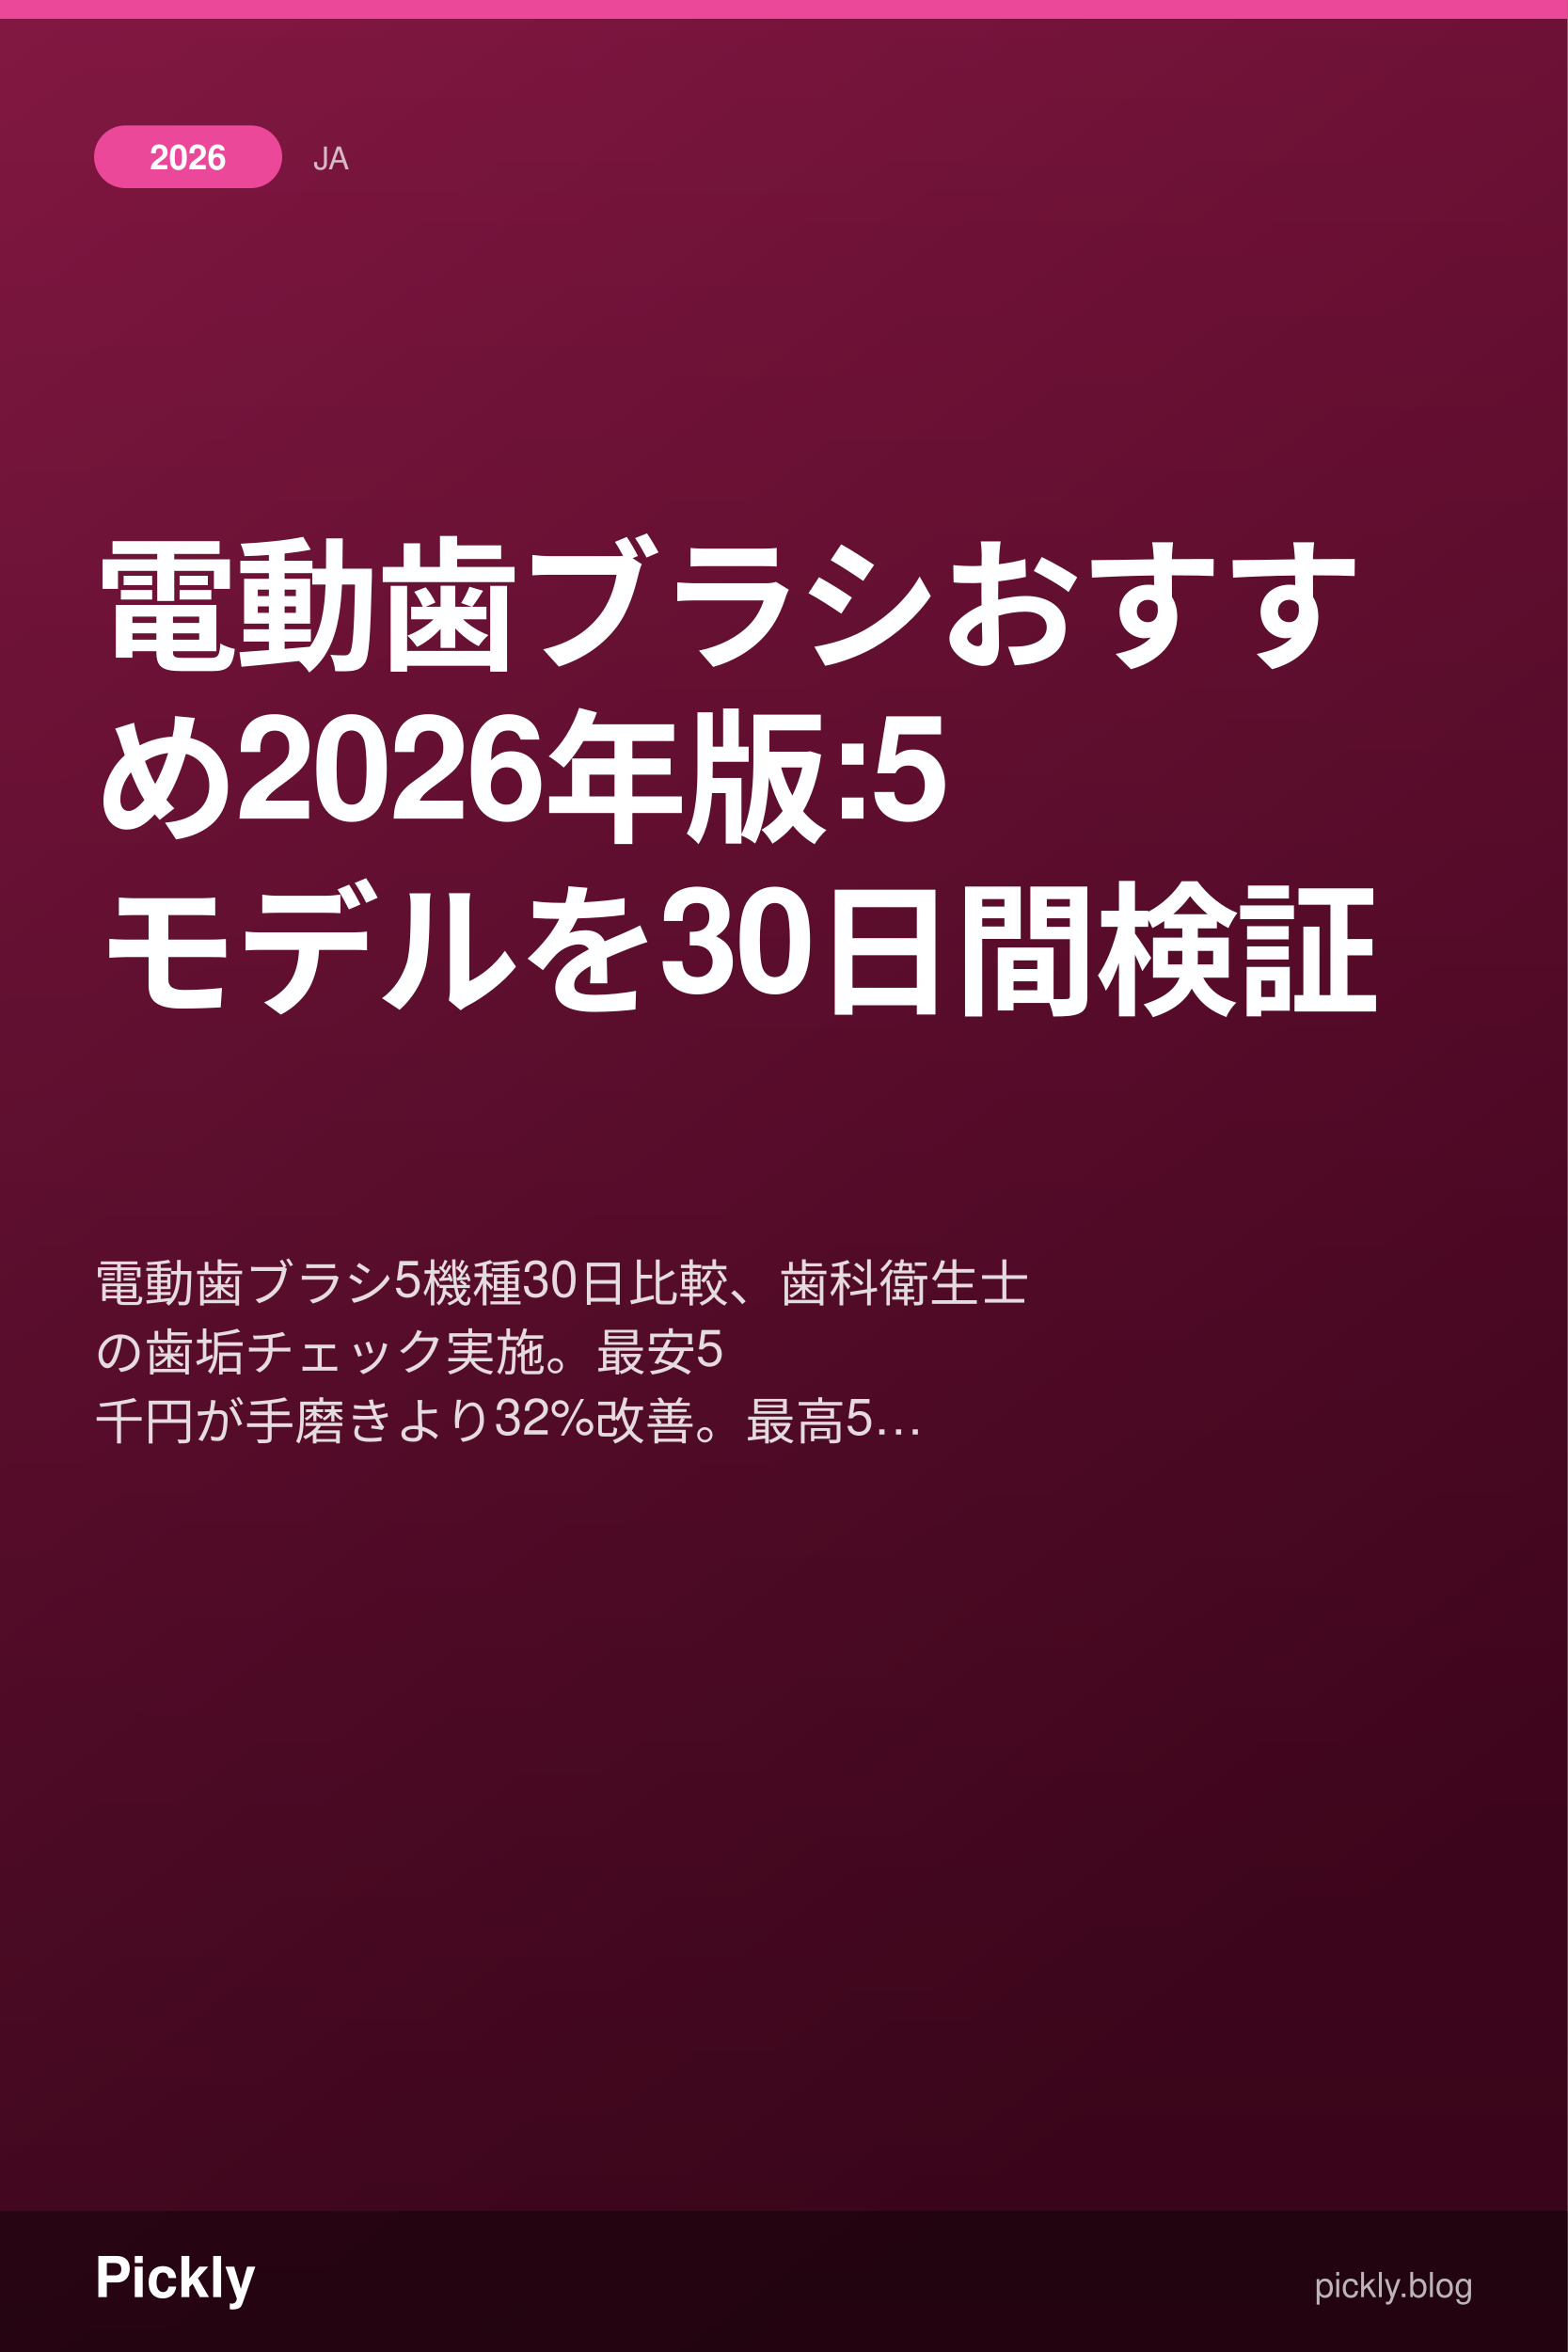
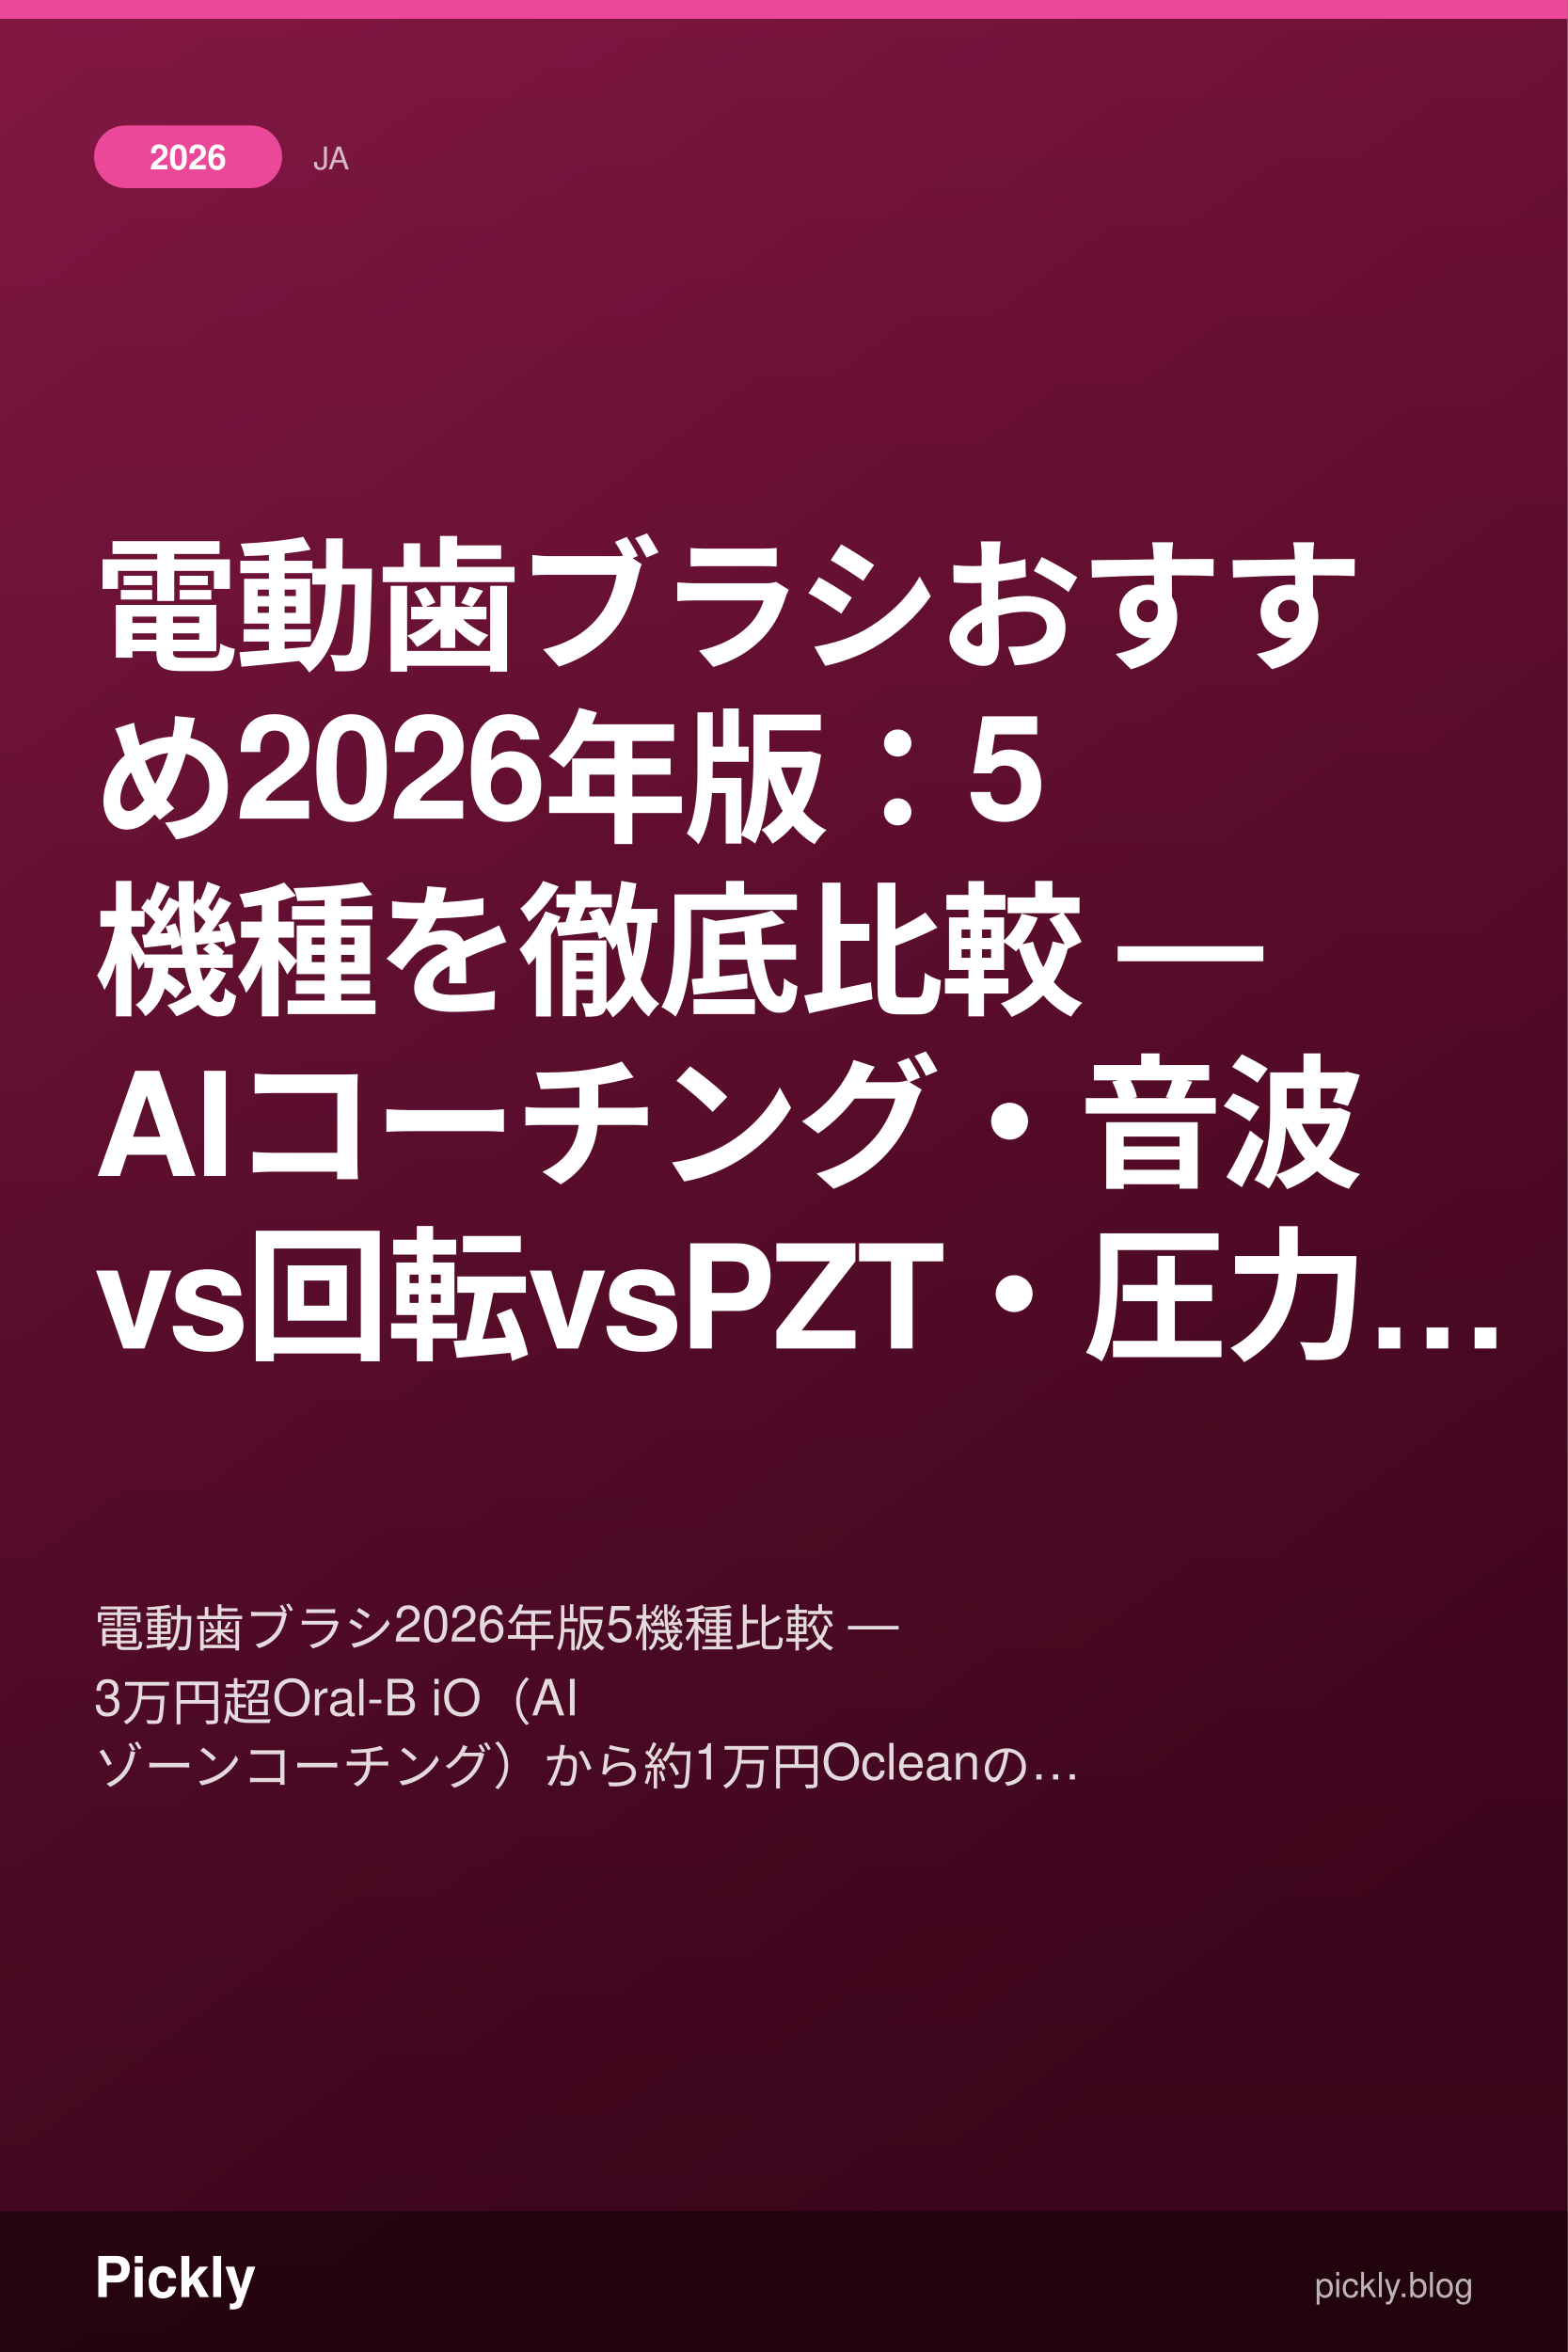
<svg xmlns="http://www.w3.org/2000/svg" width="1000" height="1500" viewBox="0 0 1000 1500">
  <defs>
    <linearGradient id="bg" x1="0" y1="0" x2="0.5" y2="1">
      <stop offset="0" stop-color="#831843" />
      <stop offset="1" stop-color="#500724" />
    </linearGradient>
    <linearGradient id="overlay" x1="0" y1="0" x2="0" y2="1">
      <stop offset="0" stop-color="rgba(0,0,0,0)" />
      <stop offset="1" stop-color="rgba(0,0,0,0.3)" />
    </linearGradient>
  </defs>
  <rect width="1000" height="1500" fill="url(#bg)" />
  <rect width="1000" height="1500" fill="url(#overlay)" />
  <rect x="0" y="0" width="1000" height="12" fill="#ec4899" />
  <rect x="60" y="80" width="120" height="40" rx="20" fill="#ec4899" />
  <text x="120" y="108" font-family="'Helvetica Neue', Helvetica, Arial, 'Hiragino Sans GB', 'Hiragino Sans', 'PingFang SC', 'PingFang TC', 'Apple SD Gothic Neo', 'Kohinoor Devanagari', 'Devanagari Sangam MN', 'Geeza Pro', 'SF Arabic', Thonburi, 'Sukhumvit Set', 'Arial Unicode MS', sans-serif" font-size="22" fill="#ffffff" font-weight="700" text-anchor="middle">2026</text>
  <text x="200" y="108" font-family="'Helvetica Neue', Helvetica, Arial, 'Hiragino Sans GB', 'Hiragino Sans', 'PingFang SC', 'PingFang TC', 'Apple SD Gothic Neo', 'Kohinoor Devanagari', 'Devanagari Sangam MN', 'Geeza Pro', 'SF Arabic', Thonburi, 'Sukhumvit Set', 'Arial Unicode MS', sans-serif" font-size="20" fill="rgba(255,255,255,0.7)" font-weight="500">JA</text>
  <text x="60" y="420" font-family="'Helvetica Neue', Helvetica, Arial, 'Hiragino Sans GB', 'Hiragino Sans', 'PingFang SC', 'PingFang TC', 'Apple SD Gothic Neo', 'Kohinoor Devanagari', 'Devanagari Sangam MN', 'Geeza Pro', 'SF Arabic', Thonburi, 'Sukhumvit Set', 'Arial Unicode MS', sans-serif" font-size="92" fill="#ffffff" font-weight="900" letter-spacing="-2" text-anchor="start">電動歯ブラシおすす</text>
-   <text x="60" y="530" font-family="'Helvetica Neue', Helvetica, Arial, 'Hiragino Sans GB', 'Hiragino Sans', 'PingFang SC', 'PingFang TC', 'Apple SD Gothic Neo', 'Kohinoor Devanagari', 'Devanagari Sangam MN', 'Geeza Pro', 'SF Arabic', Thonburi, 'Sukhumvit Set', 'Arial Unicode MS', sans-serif" font-size="92" fill="#ffffff" font-weight="900" letter-spacing="-2" text-anchor="start">め2026年版:5</text>
-   <text x="60" y="640" font-family="'Helvetica Neue', Helvetica, Arial, 'Hiragino Sans GB', 'Hiragino Sans', 'PingFang SC', 'PingFang TC', 'Apple SD Gothic Neo', 'Kohinoor Devanagari', 'Devanagari Sangam MN', 'Geeza Pro', 'SF Arabic', Thonburi, 'Sukhumvit Set', 'Arial Unicode MS', sans-serif" font-size="92" fill="#ffffff" font-weight="900" letter-spacing="-2" text-anchor="start">モデルを30日間検証</text>
-   <text x="60" y="830" font-family="'Helvetica Neue', Helvetica, Arial, 'Hiragino Sans GB', 'Hiragino Sans', 'PingFang SC', 'PingFang TC', 'Apple SD Gothic Neo', 'Kohinoor Devanagari', 'Devanagari Sangam MN', 'Geeza Pro', 'SF Arabic', Thonburi, 'Sukhumvit Set', 'Arial Unicode MS', sans-serif" font-size="32" fill="rgba(255,255,255,0.85)" font-weight="400" text-anchor="start">電動歯ブラシ5機種30日比較、歯科衛生士</text>
-   <text x="60" y="874" font-family="'Helvetica Neue', Helvetica, Arial, 'Hiragino Sans GB', 'Hiragino Sans', 'PingFang SC', 'PingFang TC', 'Apple SD Gothic Neo', 'Kohinoor Devanagari', 'Devanagari Sangam MN', 'Geeza Pro', 'SF Arabic', Thonburi, 'Sukhumvit Set', 'Arial Unicode MS', sans-serif" font-size="32" fill="rgba(255,255,255,0.85)" font-weight="400" text-anchor="start">の歯垢チェック実施。最安5</text>
-   <text x="60" y="918" font-family="'Helvetica Neue', Helvetica, Arial, 'Hiragino Sans GB', 'Hiragino Sans', 'PingFang SC', 'PingFang TC', 'Apple SD Gothic Neo', 'Kohinoor Devanagari', 'Devanagari Sangam MN', 'Geeza Pro', 'SF Arabic', Thonburi, 'Sukhumvit Set', 'Arial Unicode MS', sans-serif" font-size="32" fill="rgba(255,255,255,0.85)" font-weight="400" text-anchor="start">千円が手磨きより32%改善。最高5…</text>
+   <text x="60" y="530" font-family="'Helvetica Neue', Helvetica, Arial, 'Hiragino Sans GB', 'Hiragino Sans', 'PingFang SC', 'PingFang TC', 'Apple SD Gothic Neo', 'Kohinoor Devanagari', 'Devanagari Sangam MN', 'Geeza Pro', 'SF Arabic', Thonburi, 'Sukhumvit Set', 'Arial Unicode MS', sans-serif" font-size="92" fill="#ffffff" font-weight="900" letter-spacing="-2" text-anchor="start">め2026年版：5</text>
+   <text x="60" y="640" font-family="'Helvetica Neue', Helvetica, Arial, 'Hiragino Sans GB', 'Hiragino Sans', 'PingFang SC', 'PingFang TC', 'Apple SD Gothic Neo', 'Kohinoor Devanagari', 'Devanagari Sangam MN', 'Geeza Pro', 'SF Arabic', Thonburi, 'Sukhumvit Set', 'Arial Unicode MS', sans-serif" font-size="92" fill="#ffffff" font-weight="900" letter-spacing="-2" text-anchor="start">機種を徹底比較 —</text>
+   <text x="60" y="750" font-family="'Helvetica Neue', Helvetica, Arial, 'Hiragino Sans GB', 'Hiragino Sans', 'PingFang SC', 'PingFang TC', 'Apple SD Gothic Neo', 'Kohinoor Devanagari', 'Devanagari Sangam MN', 'Geeza Pro', 'SF Arabic', Thonburi, 'Sukhumvit Set', 'Arial Unicode MS', sans-serif" font-size="92" fill="#ffffff" font-weight="900" letter-spacing="-2" text-anchor="start">AIコーチング・音波</text>
+   <text x="60" y="860" font-family="'Helvetica Neue', Helvetica, Arial, 'Hiragino Sans GB', 'Hiragino Sans', 'PingFang SC', 'PingFang TC', 'Apple SD Gothic Neo', 'Kohinoor Devanagari', 'Devanagari Sangam MN', 'Geeza Pro', 'SF Arabic', Thonburi, 'Sukhumvit Set', 'Arial Unicode MS', sans-serif" font-size="92" fill="#ffffff" font-weight="900" letter-spacing="-2" text-anchor="start">vs回転vsPZT・圧力…</text>
+   <text x="60" y="1050" font-family="'Helvetica Neue', Helvetica, Arial, 'Hiragino Sans GB', 'Hiragino Sans', 'PingFang SC', 'PingFang TC', 'Apple SD Gothic Neo', 'Kohinoor Devanagari', 'Devanagari Sangam MN', 'Geeza Pro', 'SF Arabic', Thonburi, 'Sukhumvit Set', 'Arial Unicode MS', sans-serif" font-size="32" fill="rgba(255,255,255,0.85)" font-weight="400" text-anchor="start">電動歯ブラシ2026年版5機種比較 —</text>
+   <text x="60" y="1094" font-family="'Helvetica Neue', Helvetica, Arial, 'Hiragino Sans GB', 'Hiragino Sans', 'PingFang SC', 'PingFang TC', 'Apple SD Gothic Neo', 'Kohinoor Devanagari', 'Devanagari Sangam MN', 'Geeza Pro', 'SF Arabic', Thonburi, 'Sukhumvit Set', 'Arial Unicode MS', sans-serif" font-size="32" fill="rgba(255,255,255,0.85)" font-weight="400" text-anchor="start">3万円超Oral-B iO（AI</text>
+   <text x="60" y="1138" font-family="'Helvetica Neue', Helvetica, Arial, 'Hiragino Sans GB', 'Hiragino Sans', 'PingFang SC', 'PingFang TC', 'Apple SD Gothic Neo', 'Kohinoor Devanagari', 'Devanagari Sangam MN', 'Geeza Pro', 'SF Arabic', Thonburi, 'Sukhumvit Set', 'Arial Unicode MS', sans-serif" font-size="32" fill="rgba(255,255,255,0.85)" font-weight="400" text-anchor="start">ゾーンコーチング）から約1万円Ocleanの…</text>
  <rect x="0" y="1410" width="1000" height="90" fill="rgba(0,0,0,0.4)" />
  <text x="60" y="1465" font-family="'Helvetica Neue', Helvetica, Arial, 'Hiragino Sans GB', 'Hiragino Sans', 'PingFang SC', 'PingFang TC', 'Apple SD Gothic Neo', 'Kohinoor Devanagari', 'Devanagari Sangam MN', 'Geeza Pro', 'SF Arabic', Thonburi, 'Sukhumvit Set', 'Arial Unicode MS', sans-serif" font-size="36" fill="#ffffff" font-weight="800">Pickly</text>
  <text x="940" y="1465" font-family="'Helvetica Neue', Helvetica, Arial, 'Hiragino Sans GB', 'Hiragino Sans', 'PingFang SC', 'PingFang TC', 'Apple SD Gothic Neo', 'Kohinoor Devanagari', 'Devanagari Sangam MN', 'Geeza Pro', 'SF Arabic', Thonburi, 'Sukhumvit Set', 'Arial Unicode MS', sans-serif" font-size="22" fill="rgba(255,255,255,0.7)" font-weight="500" text-anchor="end">pickly.blog</text>
</svg>
